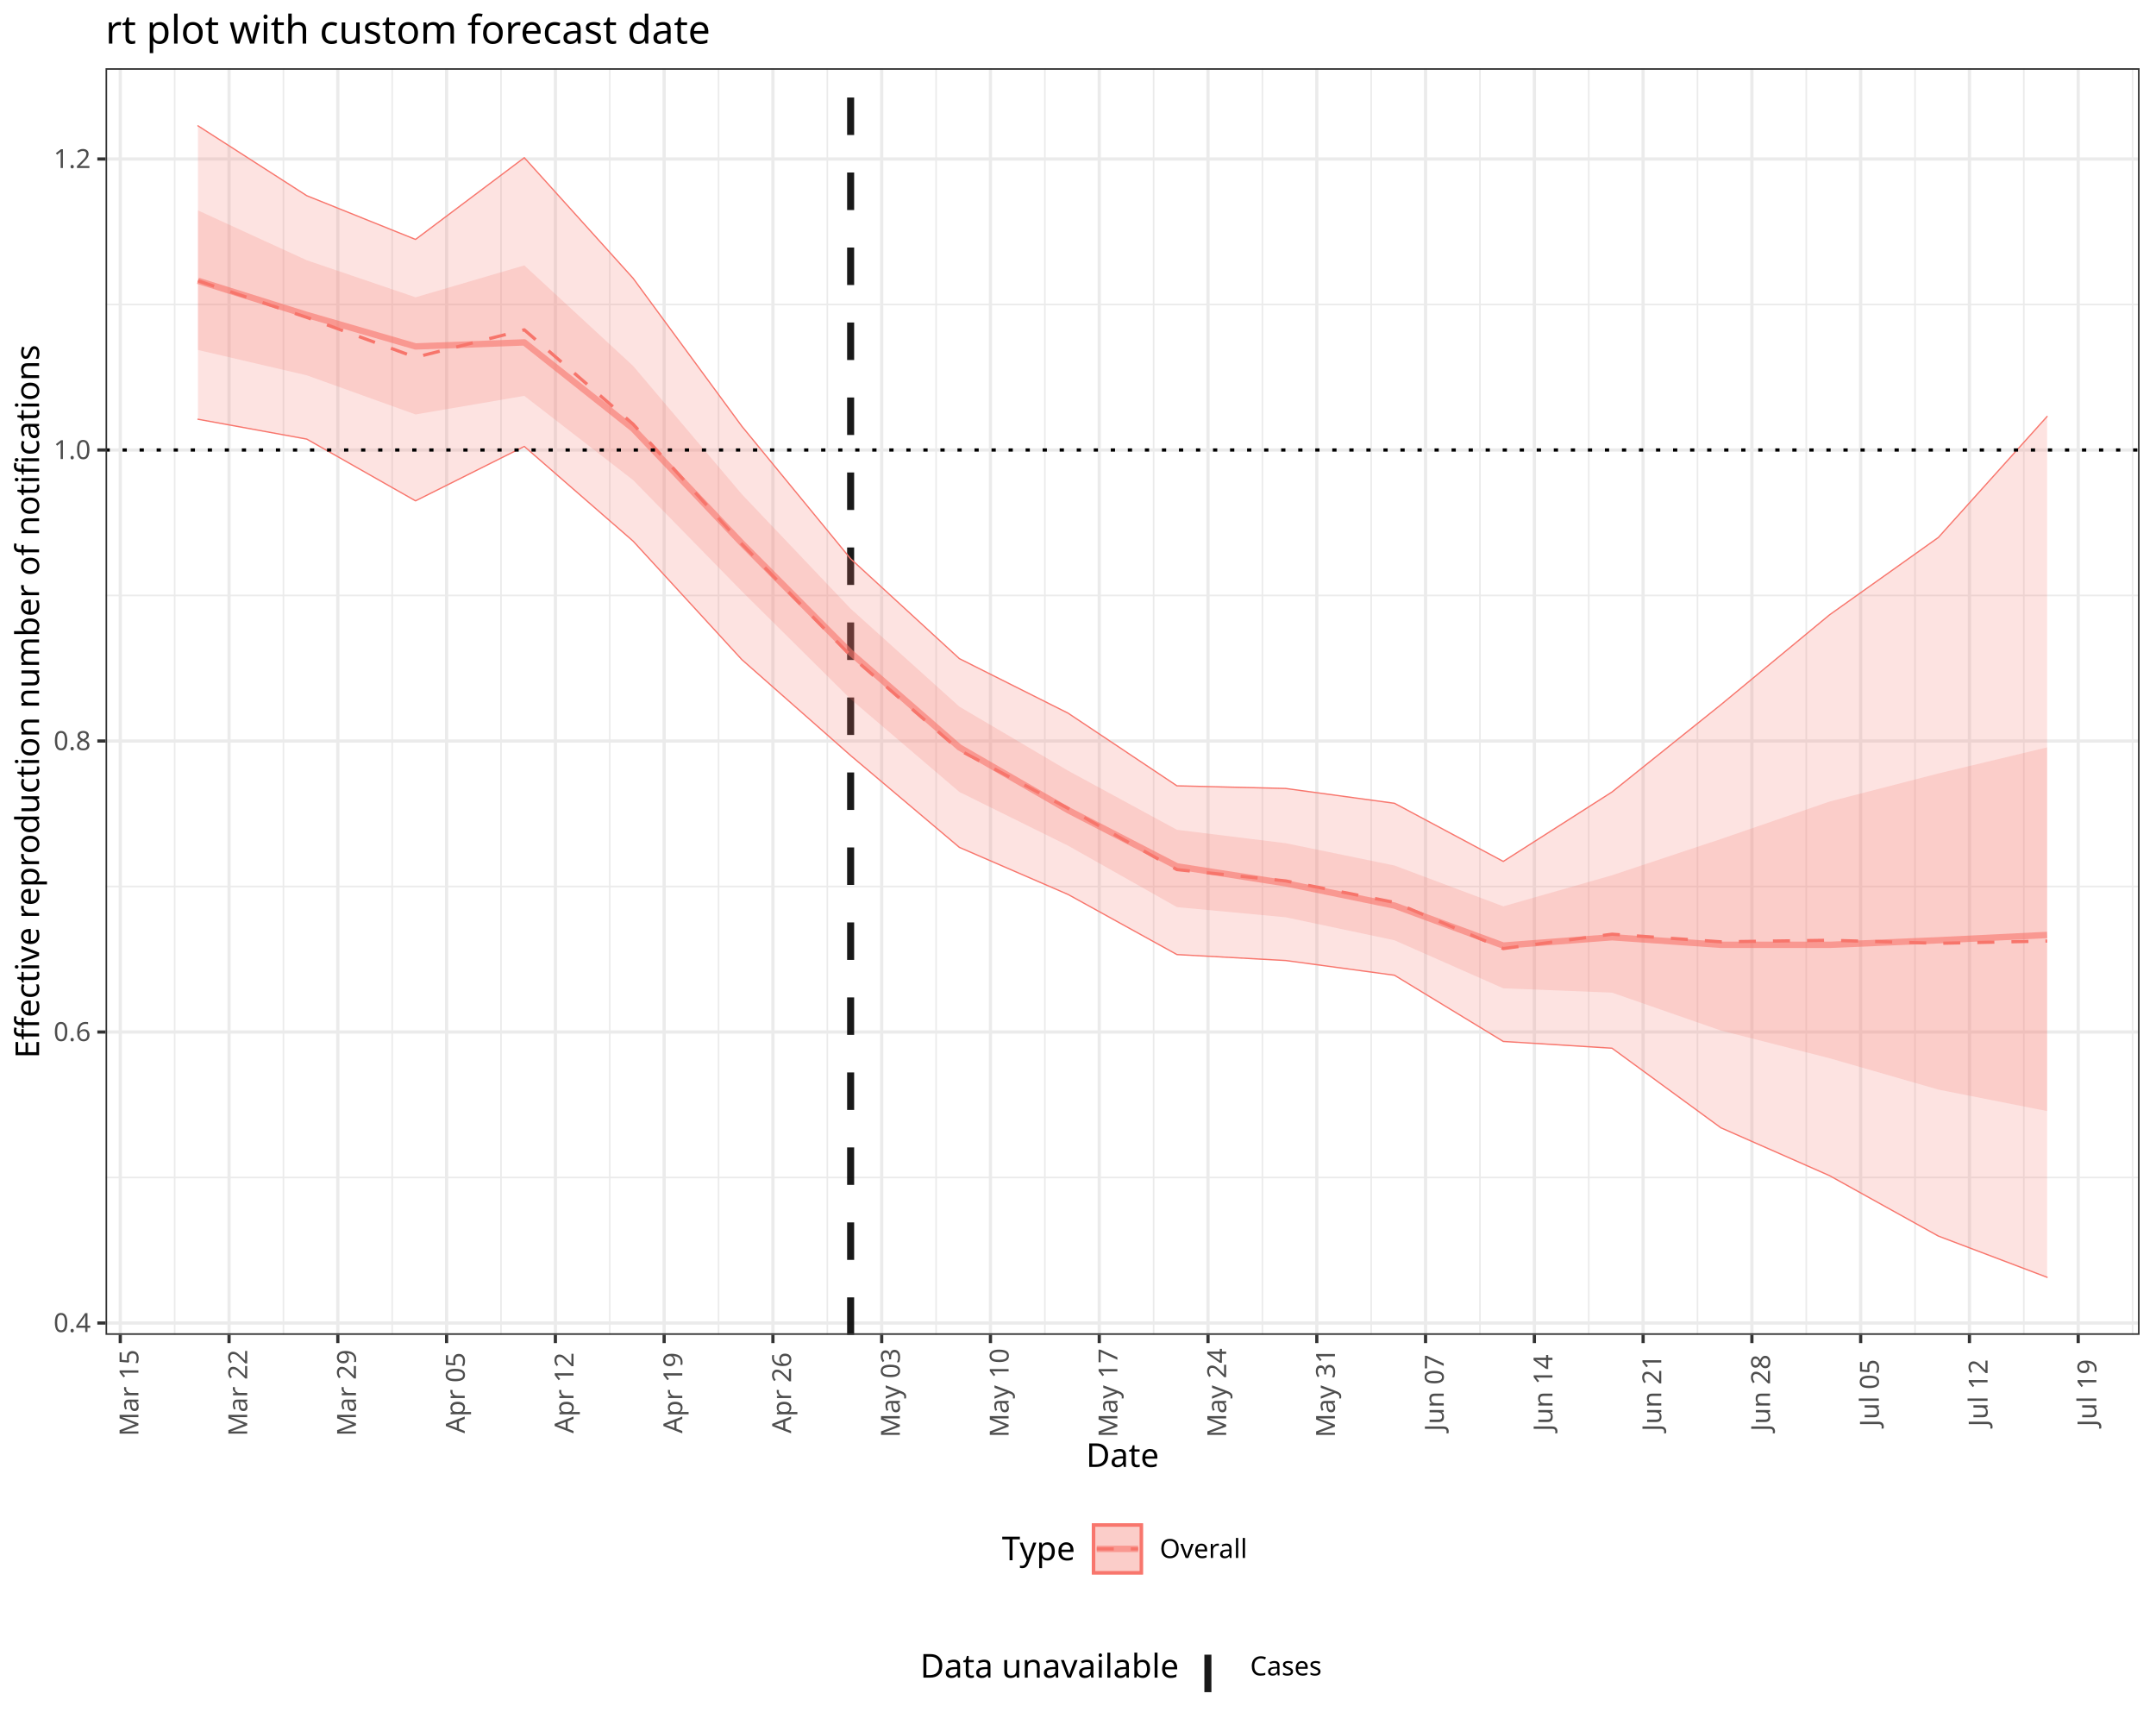
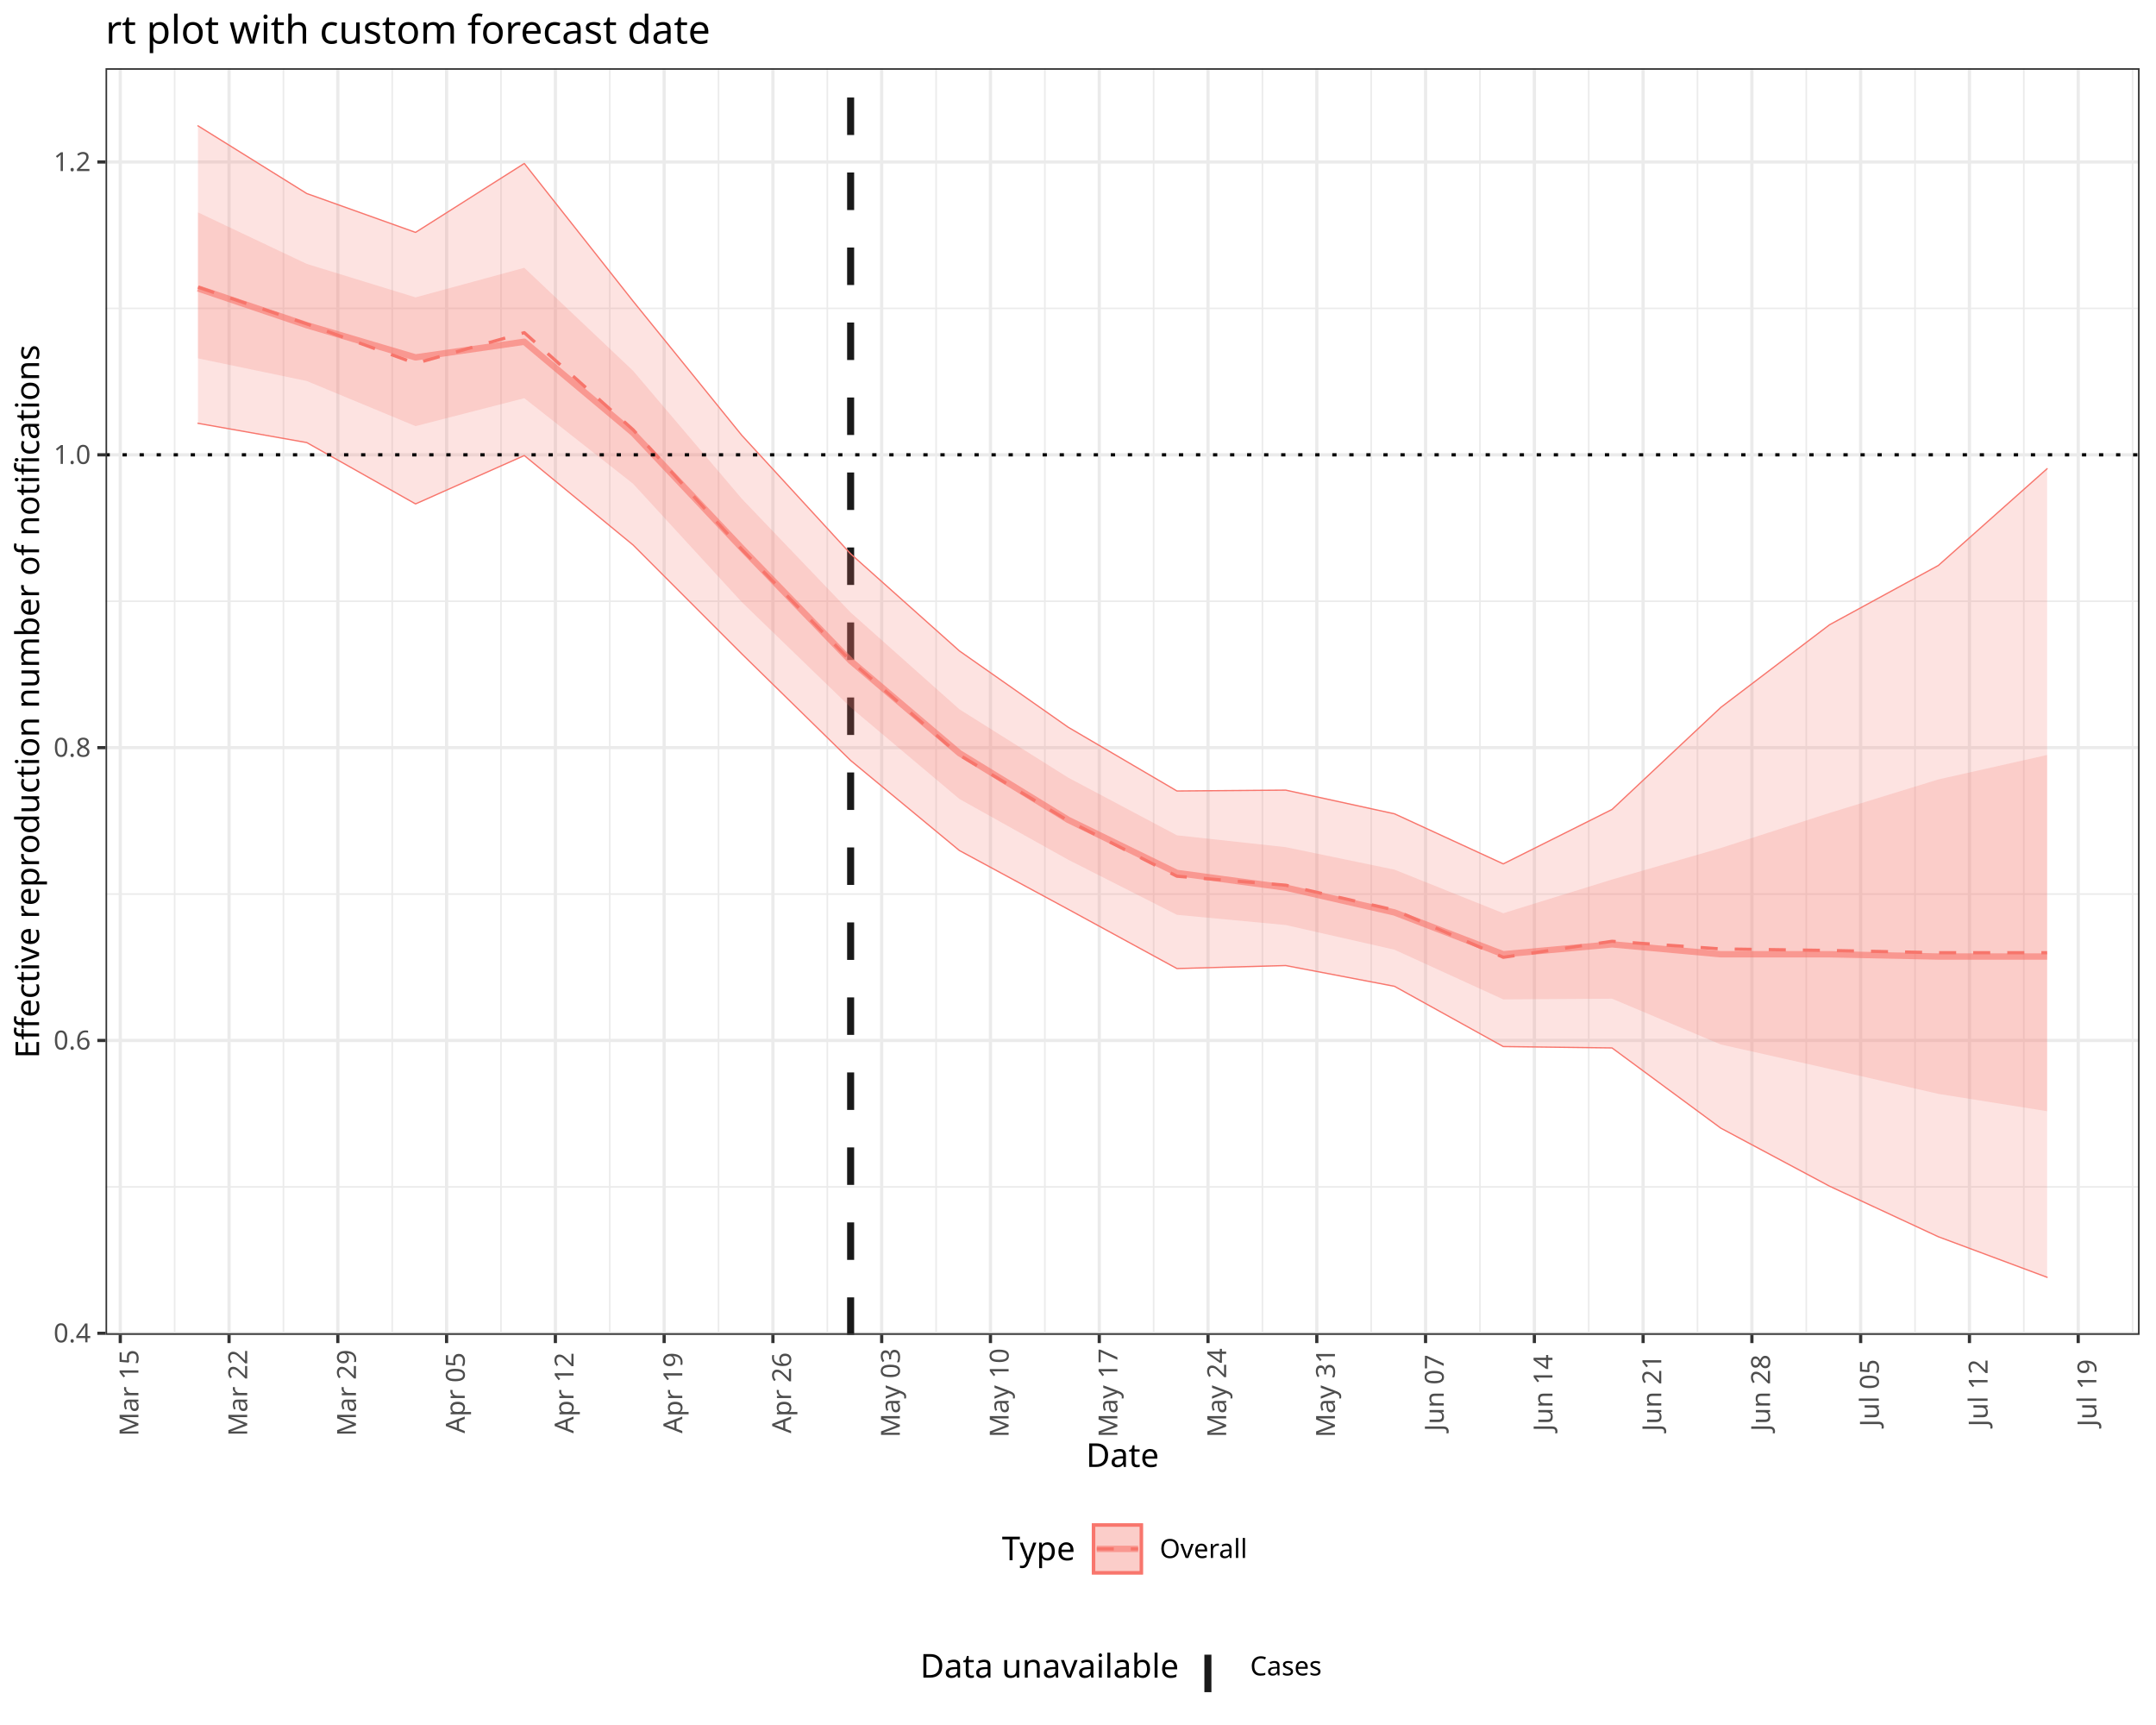
<svg xmlns="http://www.w3.org/2000/svg" class="svglite" data-engine-version="2.0" width="720.00pt" height="576.00pt" viewBox="0 0 720.00 576.00">
  <defs>
    <style type="text/css">
    .svglite line, .svglite polyline, .svglite polygon, .svglite path, .svglite rect, .svglite circle {
      fill: none;
      stroke: #000000;
      stroke-linecap: round;
      stroke-linejoin: round;
      stroke-miterlimit: 10.00;
    }
  </style>
  </defs>
  <rect width="100%" height="100%" style="stroke: none; fill: #FFFFFF;" />
  <defs>
    <clipPath id="cpMC4wMHw3MjAuMDB8MC4wMHw1NzYuMDA=">
      <rect x="0.00" y="0.00" width="720.00" height="576.00" />
    </clipPath>
  </defs>
  <g clip-path="url(#cpMC4wMHw3MjAuMDB8MC4wMHw1NzYuMDA=)">
    <rect x="0.00" y="0.00" width="720.00" height="576.00" style="stroke-width: 1.07; stroke: #FFFFFF; fill: #FFFFFF;" />
  </g>
  <defs>
    <clipPath id="cpMzUuMjR8NzE0LjUyfDIyLjc4fDQ0NS43Mw==">
      <rect x="35.24" y="22.78" width="679.28" height="422.95" />
    </clipPath>
  </defs>
  <g clip-path="url(#cpMzUuMjR8NzE0LjUyfDIyLjc4fDQ0NS43Mw==)">
    <rect x="35.24" y="22.78" width="679.28" height="422.95" style="stroke-width: 1.07; stroke: none; fill: #FFFFFF;" />
-     <polyline points="35.24,393.18 714.52,393.18 " style="stroke-width: 0.53; stroke: #EBEBEB; stroke-linecap: butt;" />
-     <polyline points="35.24,296.01 714.52,296.01 " style="stroke-width: 0.53; stroke: #EBEBEB; stroke-linecap: butt;" />
-     <polyline points="35.24,198.84 714.52,198.84 " style="stroke-width: 0.53; stroke: #EBEBEB; stroke-linecap: butt;" />
-     <polyline points="35.24,101.67 714.52,101.67 " style="stroke-width: 0.53; stroke: #EBEBEB; stroke-linecap: butt;" />
+     <polyline points="35.24,396.31 714.52,396.31 " style="stroke-width: 0.53; stroke: #EBEBEB; stroke-linecap: butt;" />
+     <polyline points="35.24,298.54 714.52,298.54 " style="stroke-width: 0.53; stroke: #EBEBEB; stroke-linecap: butt;" />
+     <polyline points="35.24,200.76 714.52,200.76 " style="stroke-width: 0.53; stroke: #EBEBEB; stroke-linecap: butt;" />
+     <polyline points="35.24,102.98 714.52,102.98 " style="stroke-width: 0.53; stroke: #EBEBEB; stroke-linecap: butt;" />
    <polyline points="58.33,445.73 58.33,22.78 " style="stroke-width: 0.53; stroke: #EBEBEB; stroke-linecap: butt;" />
    <polyline points="94.66,445.73 94.66,22.78 " style="stroke-width: 0.53; stroke: #EBEBEB; stroke-linecap: butt;" />
    <polyline points="130.98,445.73 130.98,22.78 " style="stroke-width: 0.53; stroke: #EBEBEB; stroke-linecap: butt;" />
    <polyline points="167.31,445.73 167.31,22.78 " style="stroke-width: 0.53; stroke: #EBEBEB; stroke-linecap: butt;" />
    <polyline points="203.63,445.73 203.63,22.78 " style="stroke-width: 0.53; stroke: #EBEBEB; stroke-linecap: butt;" />
    <polyline points="239.96,445.73 239.96,22.78 " style="stroke-width: 0.53; stroke: #EBEBEB; stroke-linecap: butt;" />
    <polyline points="276.28,445.73 276.28,22.78 " style="stroke-width: 0.53; stroke: #EBEBEB; stroke-linecap: butt;" />
    <polyline points="312.61,445.73 312.61,22.78 " style="stroke-width: 0.53; stroke: #EBEBEB; stroke-linecap: butt;" />
    <polyline points="348.93,445.73 348.93,22.78 " style="stroke-width: 0.53; stroke: #EBEBEB; stroke-linecap: butt;" />
    <polyline points="385.26,445.73 385.26,22.78 " style="stroke-width: 0.53; stroke: #EBEBEB; stroke-linecap: butt;" />
    <polyline points="421.58,445.73 421.58,22.78 " style="stroke-width: 0.53; stroke: #EBEBEB; stroke-linecap: butt;" />
    <polyline points="457.91,445.73 457.91,22.78 " style="stroke-width: 0.53; stroke: #EBEBEB; stroke-linecap: butt;" />
    <polyline points="494.23,445.73 494.23,22.78 " style="stroke-width: 0.53; stroke: #EBEBEB; stroke-linecap: butt;" />
    <polyline points="530.56,445.73 530.56,22.78 " style="stroke-width: 0.53; stroke: #EBEBEB; stroke-linecap: butt;" />
    <polyline points="566.88,445.73 566.88,22.78 " style="stroke-width: 0.53; stroke: #EBEBEB; stroke-linecap: butt;" />
    <polyline points="603.21,445.73 603.21,22.78 " style="stroke-width: 0.53; stroke: #EBEBEB; stroke-linecap: butt;" />
    <polyline points="639.53,445.73 639.53,22.78 " style="stroke-width: 0.53; stroke: #EBEBEB; stroke-linecap: butt;" />
    <polyline points="675.86,445.73 675.86,22.78 " style="stroke-width: 0.53; stroke: #EBEBEB; stroke-linecap: butt;" />
    <polyline points="712.19,445.73 712.19,22.78 " style="stroke-width: 0.53; stroke: #EBEBEB; stroke-linecap: butt;" />
-     <polyline points="35.24,441.77 714.52,441.77 " style="stroke-width: 1.07; stroke: #EBEBEB; stroke-linecap: butt;" />
-     <polyline points="35.24,344.60 714.52,344.60 " style="stroke-width: 1.07; stroke: #EBEBEB; stroke-linecap: butt;" />
-     <polyline points="35.24,247.43 714.52,247.43 " style="stroke-width: 1.07; stroke: #EBEBEB; stroke-linecap: butt;" />
-     <polyline points="35.24,150.26 714.52,150.26 " style="stroke-width: 1.07; stroke: #EBEBEB; stroke-linecap: butt;" />
-     <polyline points="35.24,53.09 714.52,53.09 " style="stroke-width: 1.07; stroke: #EBEBEB; stroke-linecap: butt;" />
+     <polyline points="35.24,445.20 714.52,445.20 " style="stroke-width: 1.07; stroke: #EBEBEB; stroke-linecap: butt;" />
+     <polyline points="35.24,347.42 714.52,347.42 " style="stroke-width: 1.07; stroke: #EBEBEB; stroke-linecap: butt;" />
+     <polyline points="35.24,249.65 714.52,249.65 " style="stroke-width: 1.07; stroke: #EBEBEB; stroke-linecap: butt;" />
+     <polyline points="35.24,151.87 714.52,151.87 " style="stroke-width: 1.07; stroke: #EBEBEB; stroke-linecap: butt;" />
+     <polyline points="35.24,54.09 714.52,54.09 " style="stroke-width: 1.07; stroke: #EBEBEB; stroke-linecap: butt;" />
    <polyline points="40.17,445.73 40.17,22.78 " style="stroke-width: 1.07; stroke: #EBEBEB; stroke-linecap: butt;" />
    <polyline points="76.49,445.73 76.49,22.78 " style="stroke-width: 1.07; stroke: #EBEBEB; stroke-linecap: butt;" />
    <polyline points="112.82,445.73 112.82,22.78 " style="stroke-width: 1.07; stroke: #EBEBEB; stroke-linecap: butt;" />
    <polyline points="149.14,445.73 149.14,22.78 " style="stroke-width: 1.07; stroke: #EBEBEB; stroke-linecap: butt;" />
    <polyline points="185.47,445.73 185.47,22.78 " style="stroke-width: 1.07; stroke: #EBEBEB; stroke-linecap: butt;" />
    <polyline points="221.79,445.73 221.79,22.78 " style="stroke-width: 1.07; stroke: #EBEBEB; stroke-linecap: butt;" />
    <polyline points="258.12,445.73 258.12,22.78 " style="stroke-width: 1.07; stroke: #EBEBEB; stroke-linecap: butt;" />
    <polyline points="294.44,445.73 294.44,22.78 " style="stroke-width: 1.07; stroke: #EBEBEB; stroke-linecap: butt;" />
    <polyline points="330.77,445.73 330.77,22.78 " style="stroke-width: 1.07; stroke: #EBEBEB; stroke-linecap: butt;" />
    <polyline points="367.10,445.73 367.10,22.78 " style="stroke-width: 1.07; stroke: #EBEBEB; stroke-linecap: butt;" />
    <polyline points="403.42,445.73 403.42,22.78 " style="stroke-width: 1.07; stroke: #EBEBEB; stroke-linecap: butt;" />
    <polyline points="439.75,445.73 439.75,22.78 " style="stroke-width: 1.07; stroke: #EBEBEB; stroke-linecap: butt;" />
    <polyline points="476.07,445.73 476.07,22.78 " style="stroke-width: 1.07; stroke: #EBEBEB; stroke-linecap: butt;" />
    <polyline points="512.40,445.73 512.40,22.78 " style="stroke-width: 1.07; stroke: #EBEBEB; stroke-linecap: butt;" />
    <polyline points="548.72,445.73 548.72,22.78 " style="stroke-width: 1.07; stroke: #EBEBEB; stroke-linecap: butt;" />
    <polyline points="585.05,445.73 585.05,22.78 " style="stroke-width: 1.07; stroke: #EBEBEB; stroke-linecap: butt;" />
    <polyline points="621.37,445.73 621.37,22.78 " style="stroke-width: 1.07; stroke: #EBEBEB; stroke-linecap: butt;" />
    <polyline points="657.70,445.73 657.70,22.78 " style="stroke-width: 1.07; stroke: #EBEBEB; stroke-linecap: butt;" />
    <polyline points="694.02,445.73 694.02,22.78 " style="stroke-width: 1.07; stroke: #EBEBEB; stroke-linecap: butt;" />
    <line x1="284.07" y1="445.73" x2="284.07" y2="22.78" style="stroke-width: 2.35; stroke: #000000; stroke-opacity: 0.90; stroke-dasharray: 12.52,12.52; stroke-linecap: butt;" />
-     <polyline points="66.11,93.76 102.44,105.15 138.77,115.68 175.09,114.33 211.42,143.14 247.74,181.39 284.07,217.96 320.39,249.56 356.72,270.53 393.04,289.28 429.37,294.95 465.69,302.38 502.02,315.74 538.34,312.96 574.67,315.49 610.99,315.49 647.32,313.97 683.64,312.19 " style="stroke-width: 2.13; stroke: #F8766D; stroke-opacity: 0.60; stroke-linecap: butt;" />
-     <polyline points="66.11,93.76 102.44,105.98 138.77,119.31 175.09,110.13 211.42,141.63 247.74,181.64 284.07,218.95 320.39,250.47 356.72,269.96 393.04,290.37 429.37,294.15 465.69,301.33 502.02,316.74 538.34,311.94 574.67,314.48 610.99,313.97 647.32,314.98 683.64,314.22 " style="stroke-width: 1.07; stroke: #F8766D; stroke-dasharray: 5.69,5.69; stroke-linecap: butt;" />
-     <polygon points="66.11,42.01 102.44,65.34 138.77,79.95 175.09,52.65 211.42,92.91 247.74,142.33 284.07,186.58 320.39,219.93 356.72,238.15 393.04,262.40 429.37,263.28 465.69,268.23 502.02,287.64 538.34,264.45 574.67,235.33 610.99,205.29 647.32,179.46 683.64,139.06 683.64,426.51 647.32,412.74 610.99,392.57 574.67,376.57 538.34,350.01 502.02,347.75 465.69,325.65 429.37,320.73 393.04,318.74 356.72,298.69 320.39,282.95 284.07,252.28 247.74,220.25 211.42,180.68 175.09,149.07 138.77,167.24 102.44,146.62 66.11,139.99 " style="stroke-width: 0.00; stroke: none; fill: #F8766D; fill-opacity: 0.20;" />
-     <polyline points="66.11,42.01 102.44,65.34 138.77,79.95 175.09,52.65 211.42,92.91 247.74,142.33 284.07,186.58 320.39,219.93 356.72,238.15 393.04,262.40 429.37,263.28 465.69,268.23 502.02,287.64 538.34,264.45 574.67,235.33 610.99,205.29 647.32,179.46 683.64,139.06 " style="stroke-width: 0.43; stroke: #F8766D;" />
-     <polyline points="683.64,426.51 647.32,412.74 610.99,392.57 574.67,376.57 538.34,350.01 502.02,347.75 465.69,325.65 429.37,320.73 393.04,318.74 356.72,298.69 320.39,282.95 284.07,252.28 247.74,220.25 211.42,180.68 175.09,149.07 138.77,167.24 102.44,146.62 66.11,139.99 " style="stroke-width: 0.43; stroke: #F8766D;" />
-     <polygon points="66.11,70.26 102.44,86.90 138.77,99.27 175.09,88.62 211.42,122.18 247.74,165.03 284.07,203.25 320.39,235.96 356.72,257.37 393.04,277.08 429.37,281.56 465.69,289.01 502.02,302.64 538.34,292.26 574.67,280.17 610.99,267.65 647.32,258.27 683.64,249.56 683.64,371.00 647.32,363.83 610.99,353.36 574.67,344.10 538.34,331.45 502.02,330.01 465.69,313.97 429.37,306.29 393.04,302.90 356.72,282.40 320.39,264.45 284.07,233.44 247.74,197.43 211.42,160.30 175.09,132.18 138.77,138.39 102.44,125.32 66.11,116.86 " style="stroke-width: 0.00; stroke: none; fill: #F8766D; fill-opacity: 0.20;" />
-     <polyline points="66.11,70.26 102.44,86.90 138.77,99.27 175.09,88.62 211.42,122.18 247.74,165.03 284.07,203.25 320.39,235.96 356.72,257.37 393.04,277.08 429.37,281.56 465.69,289.01 502.02,302.64 538.34,292.26 574.67,280.17 610.99,267.65 647.32,258.27 683.64,249.56 " style="stroke-width: 1.07; stroke: none;" />
-     <polyline points="683.64,371.00 647.32,363.83 610.99,353.36 574.67,344.10 538.34,331.45 502.02,330.01 465.69,313.97 429.37,306.29 393.04,302.90 356.72,282.40 320.39,264.45 284.07,233.44 247.74,197.43 211.42,160.30 175.09,132.18 138.77,138.39 102.44,125.32 66.11,116.86 " style="stroke-width: 1.07; stroke: none;" />
-     <line x1="35.24" y1="150.26" x2="714.52" y2="150.26" style="stroke-width: 1.07; stroke-dasharray: 1.42,4.27; stroke-linecap: butt;" />
+     <polyline points="66.11,96.31 102.44,108.58 138.77,119.34 175.09,114.11 211.42,144.56 247.74,183.06 284.07,220.66 320.39,251.49 356.72,273.76 393.04,291.49 429.37,296.39 465.69,304.68 502.02,318.64 538.34,315.33 574.67,318.64 610.99,318.64 647.32,319.40 683.64,319.40 " style="stroke-width: 2.13; stroke: #F8766D; stroke-opacity: 0.60; stroke-linecap: butt;" />
+     <polyline points="66.11,95.88 102.44,108.16 138.77,121.34 175.09,111.08 211.42,143.50 247.74,183.46 284.07,220.66 320.39,252.10 356.72,274.05 393.04,292.58 429.37,295.58 465.69,303.89 502.02,319.65 538.34,314.31 574.67,316.86 610.99,317.37 647.32,318.13 683.64,318.13 " style="stroke-width: 1.07; stroke: #F8766D; stroke-dasharray: 5.69,5.69; stroke-linecap: butt;" />
+     <polygon points="66.11,42.01 102.44,64.62 138.77,77.60 175.09,54.58 211.42,100.57 247.74,145.38 284.07,184.93 320.39,217.35 356.72,242.83 393.04,264.12 429.37,263.83 465.69,271.74 502.02,288.46 538.34,270.29 574.67,236.21 610.99,208.61 647.32,188.81 683.64,156.50 683.64,426.51 647.32,412.97 610.99,396.09 574.67,376.71 538.34,349.92 502.02,349.46 465.69,329.34 429.37,322.41 393.04,323.41 356.72,303.62 320.39,284.00 284.07,253.93 247.74,218.34 211.42,181.98 175.09,152.11 138.77,168.26 102.44,147.78 66.11,141.35 " style="stroke-width: 0.00; stroke: none; fill: #F8766D; fill-opacity: 0.20;" />
+     <polyline points="66.11,42.01 102.44,64.62 138.77,77.60 175.09,54.58 211.42,100.57 247.74,145.38 284.07,184.93 320.39,217.35 356.72,242.83 393.04,264.12 429.37,263.83 465.69,271.74 502.02,288.46 538.34,270.29 574.67,236.21 610.99,208.61 647.32,188.81 683.64,156.50 " style="stroke-width: 0.43; stroke: #F8766D;" />
+     <polyline points="683.64,426.51 647.32,412.97 610.99,396.09 574.67,376.71 538.34,349.92 502.02,349.46 465.69,329.34 429.37,322.41 393.04,323.41 356.72,303.62 320.39,284.00 284.07,253.93 247.74,218.34 211.42,181.98 175.09,152.11 138.77,168.26 102.44,147.78 66.11,141.35 " style="stroke-width: 0.43; stroke: #F8766D;" />
+     <polygon points="66.11,70.92 102.44,88.12 138.77,99.30 175.09,89.42 211.42,123.82 247.74,166.55 284.07,204.51 320.39,236.84 356.72,259.66 393.04,278.92 429.37,282.88 465.69,290.39 502.02,304.94 538.34,293.68 574.67,283.16 610.99,271.45 647.32,260.26 683.64,252.10 683.64,371.05 647.32,365.26 610.99,356.92 574.67,348.77 538.34,333.47 502.02,333.71 465.69,317.12 429.37,308.88 393.04,305.47 356.72,287.07 320.39,266.78 284.07,236.21 247.74,201.07 211.42,161.53 175.09,132.96 138.77,142.29 102.44,127.22 66.11,119.66 " style="stroke-width: 0.00; stroke: none; fill: #F8766D; fill-opacity: 0.20;" />
+     <polyline points="66.11,70.92 102.44,88.12 138.77,99.30 175.09,89.42 211.42,123.82 247.74,166.55 284.07,204.51 320.39,236.84 356.72,259.66 393.04,278.92 429.37,282.88 465.69,290.39 502.02,304.94 538.34,293.68 574.67,283.16 610.99,271.45 647.32,260.26 683.64,252.10 " style="stroke-width: 1.07; stroke: none;" />
+     <polyline points="683.64,371.05 647.32,365.26 610.99,356.92 574.67,348.77 538.34,333.47 502.02,333.71 465.69,317.12 429.37,308.88 393.04,305.47 356.72,287.07 320.39,266.78 284.07,236.21 247.74,201.07 211.42,161.53 175.09,132.96 138.77,142.29 102.44,127.22 66.11,119.66 " style="stroke-width: 1.07; stroke: none;" />
+     <line x1="35.24" y1="151.87" x2="714.52" y2="151.87" style="stroke-width: 1.07; stroke-dasharray: 1.42,4.27; stroke-linecap: butt;" />
    <rect x="35.24" y="22.78" width="679.28" height="422.95" style="stroke-width: 1.07; stroke: #333333;" />
  </g>
  <g clip-path="url(#cpMC4wMHw3MjAuMDB8MC4wMHw1NzYuMDA=)">
-     <text x="30.31" y="444.79" text-anchor="end" style="font-size: 8.80px; fill: #4D4D4D; font-family: sans;" textLength="12.23px" lengthAdjust="spacingAndGlyphs">0.4</text>
-     <text x="30.31" y="347.62" text-anchor="end" style="font-size: 8.80px; fill: #4D4D4D; font-family: sans;" textLength="12.23px" lengthAdjust="spacingAndGlyphs">0.6</text>
-     <text x="30.31" y="250.45" text-anchor="end" style="font-size: 8.80px; fill: #4D4D4D; font-family: sans;" textLength="12.23px" lengthAdjust="spacingAndGlyphs">0.8</text>
-     <text x="30.31" y="153.28" text-anchor="end" style="font-size: 8.80px; fill: #4D4D4D; font-family: sans;" textLength="12.23px" lengthAdjust="spacingAndGlyphs">1.0</text>
-     <text x="30.31" y="56.11" text-anchor="end" style="font-size: 8.80px; fill: #4D4D4D; font-family: sans;" textLength="12.23px" lengthAdjust="spacingAndGlyphs">1.2</text>
-     <polyline points="32.50,441.77 35.24,441.77 " style="stroke-width: 1.07; stroke: #333333; stroke-linecap: butt;" />
-     <polyline points="32.50,344.60 35.24,344.60 " style="stroke-width: 1.07; stroke: #333333; stroke-linecap: butt;" />
-     <polyline points="32.50,247.43 35.24,247.43 " style="stroke-width: 1.07; stroke: #333333; stroke-linecap: butt;" />
-     <polyline points="32.50,150.26 35.24,150.26 " style="stroke-width: 1.07; stroke: #333333; stroke-linecap: butt;" />
-     <polyline points="32.50,53.09 35.24,53.09 " style="stroke-width: 1.07; stroke: #333333; stroke-linecap: butt;" />
+     <text x="30.31" y="448.23" text-anchor="end" style="font-size: 8.80px; fill: #4D4D4D; font-family: sans;" textLength="12.23px" lengthAdjust="spacingAndGlyphs">0.4</text>
+     <text x="30.31" y="350.45" text-anchor="end" style="font-size: 8.80px; fill: #4D4D4D; font-family: sans;" textLength="12.23px" lengthAdjust="spacingAndGlyphs">0.6</text>
+     <text x="30.31" y="252.68" text-anchor="end" style="font-size: 8.80px; fill: #4D4D4D; font-family: sans;" textLength="12.23px" lengthAdjust="spacingAndGlyphs">0.8</text>
+     <text x="30.31" y="154.90" text-anchor="end" style="font-size: 8.80px; fill: #4D4D4D; font-family: sans;" textLength="12.23px" lengthAdjust="spacingAndGlyphs">1.0</text>
+     <text x="30.31" y="57.12" text-anchor="end" style="font-size: 8.80px; fill: #4D4D4D; font-family: sans;" textLength="12.23px" lengthAdjust="spacingAndGlyphs">1.2</text>
+     <polyline points="32.50,445.20 35.24,445.20 " style="stroke-width: 1.07; stroke: #333333; stroke-linecap: butt;" />
+     <polyline points="32.50,347.42 35.24,347.42 " style="stroke-width: 1.07; stroke: #333333; stroke-linecap: butt;" />
+     <polyline points="32.50,249.65 35.24,249.65 " style="stroke-width: 1.07; stroke: #333333; stroke-linecap: butt;" />
+     <polyline points="32.50,151.87 35.24,151.87 " style="stroke-width: 1.07; stroke: #333333; stroke-linecap: butt;" />
+     <polyline points="32.50,54.09 35.24,54.09 " style="stroke-width: 1.07; stroke: #333333; stroke-linecap: butt;" />
    <polyline points="40.17,448.47 40.17,445.73 " style="stroke-width: 1.07; stroke: #333333; stroke-linecap: butt;" />
    <polyline points="76.49,448.47 76.49,445.73 " style="stroke-width: 1.07; stroke: #333333; stroke-linecap: butt;" />
    <polyline points="112.82,448.47 112.82,445.73 " style="stroke-width: 1.07; stroke: #333333; stroke-linecap: butt;" />
    <polyline points="149.14,448.47 149.14,445.73 " style="stroke-width: 1.07; stroke: #333333; stroke-linecap: butt;" />
    <polyline points="185.47,448.47 185.47,445.73 " style="stroke-width: 1.07; stroke: #333333; stroke-linecap: butt;" />
    <polyline points="221.79,448.47 221.79,445.73 " style="stroke-width: 1.07; stroke: #333333; stroke-linecap: butt;" />
    <polyline points="258.12,448.47 258.12,445.73 " style="stroke-width: 1.07; stroke: #333333; stroke-linecap: butt;" />
    <polyline points="294.44,448.47 294.44,445.73 " style="stroke-width: 1.07; stroke: #333333; stroke-linecap: butt;" />
    <polyline points="330.77,448.47 330.77,445.73 " style="stroke-width: 1.07; stroke: #333333; stroke-linecap: butt;" />
    <polyline points="367.10,448.47 367.10,445.73 " style="stroke-width: 1.07; stroke: #333333; stroke-linecap: butt;" />
    <polyline points="403.42,448.47 403.42,445.73 " style="stroke-width: 1.07; stroke: #333333; stroke-linecap: butt;" />
    <polyline points="439.75,448.47 439.75,445.73 " style="stroke-width: 1.07; stroke: #333333; stroke-linecap: butt;" />
    <polyline points="476.07,448.47 476.07,445.73 " style="stroke-width: 1.07; stroke: #333333; stroke-linecap: butt;" />
    <polyline points="512.40,448.47 512.40,445.73 " style="stroke-width: 1.07; stroke: #333333; stroke-linecap: butt;" />
    <polyline points="548.72,448.47 548.72,445.73 " style="stroke-width: 1.07; stroke: #333333; stroke-linecap: butt;" />
    <polyline points="585.05,448.47 585.05,445.73 " style="stroke-width: 1.07; stroke: #333333; stroke-linecap: butt;" />
    <polyline points="621.37,448.47 621.37,445.73 " style="stroke-width: 1.07; stroke: #333333; stroke-linecap: butt;" />
    <polyline points="657.70,448.47 657.70,445.73 " style="stroke-width: 1.07; stroke: #333333; stroke-linecap: butt;" />
    <polyline points="694.02,448.47 694.02,445.73 " style="stroke-width: 1.07; stroke: #333333; stroke-linecap: butt;" />
    <text transform="translate(46.22,465.10) rotate(-90)" text-anchor="middle" style="font-size: 8.80px; fill: #4D4D4D; font-family: sans;" textLength="27.39px" lengthAdjust="spacingAndGlyphs">Mar 15</text>
    <text transform="translate(82.55,465.10) rotate(-90)" text-anchor="middle" style="font-size: 8.80px; fill: #4D4D4D; font-family: sans;" textLength="27.39px" lengthAdjust="spacingAndGlyphs">Mar 22</text>
    <text transform="translate(118.87,465.10) rotate(-90)" text-anchor="middle" style="font-size: 8.80px; fill: #4D4D4D; font-family: sans;" textLength="27.39px" lengthAdjust="spacingAndGlyphs">Mar 29</text>
    <text transform="translate(155.20,465.10) rotate(-90)" text-anchor="middle" style="font-size: 8.80px; fill: #4D4D4D; font-family: sans;" textLength="25.93px" lengthAdjust="spacingAndGlyphs">Apr 05</text>
    <text transform="translate(191.53,465.10) rotate(-90)" text-anchor="middle" style="font-size: 8.80px; fill: #4D4D4D; font-family: sans;" textLength="25.93px" lengthAdjust="spacingAndGlyphs">Apr 12</text>
    <text transform="translate(227.85,465.10) rotate(-90)" text-anchor="middle" style="font-size: 8.80px; fill: #4D4D4D; font-family: sans;" textLength="25.93px" lengthAdjust="spacingAndGlyphs">Apr 19</text>
    <text transform="translate(264.18,465.10) rotate(-90)" text-anchor="middle" style="font-size: 8.80px; fill: #4D4D4D; font-family: sans;" textLength="25.93px" lengthAdjust="spacingAndGlyphs">Apr 26</text>
    <text transform="translate(300.50,465.10) rotate(-90)" text-anchor="middle" style="font-size: 8.80px; fill: #4D4D4D; font-family: sans;" textLength="28.87px" lengthAdjust="spacingAndGlyphs">May 03</text>
    <text transform="translate(336.83,465.10) rotate(-90)" text-anchor="middle" style="font-size: 8.80px; fill: #4D4D4D; font-family: sans;" textLength="28.87px" lengthAdjust="spacingAndGlyphs">May 10</text>
    <text transform="translate(373.15,465.10) rotate(-90)" text-anchor="middle" style="font-size: 8.80px; fill: #4D4D4D; font-family: sans;" textLength="28.87px" lengthAdjust="spacingAndGlyphs">May 17</text>
    <text transform="translate(409.48,465.10) rotate(-90)" text-anchor="middle" style="font-size: 8.80px; fill: #4D4D4D; font-family: sans;" textLength="28.87px" lengthAdjust="spacingAndGlyphs">May 24</text>
    <text transform="translate(445.80,465.10) rotate(-90)" text-anchor="middle" style="font-size: 8.80px; fill: #4D4D4D; font-family: sans;" textLength="28.87px" lengthAdjust="spacingAndGlyphs">May 31</text>
    <text transform="translate(482.13,465.10) rotate(-90)" text-anchor="middle" style="font-size: 8.80px; fill: #4D4D4D; font-family: sans;" textLength="26.43px" lengthAdjust="spacingAndGlyphs">Jun 07</text>
    <text transform="translate(518.45,465.10) rotate(-90)" text-anchor="middle" style="font-size: 8.80px; fill: #4D4D4D; font-family: sans;" textLength="26.43px" lengthAdjust="spacingAndGlyphs">Jun 14</text>
    <text transform="translate(554.78,465.10) rotate(-90)" text-anchor="middle" style="font-size: 8.80px; fill: #4D4D4D; font-family: sans;" textLength="26.43px" lengthAdjust="spacingAndGlyphs">Jun 21</text>
    <text transform="translate(591.10,465.10) rotate(-90)" text-anchor="middle" style="font-size: 8.80px; fill: #4D4D4D; font-family: sans;" textLength="26.43px" lengthAdjust="spacingAndGlyphs">Jun 28</text>
    <text transform="translate(627.43,465.10) rotate(-90)" text-anchor="middle" style="font-size: 8.80px; fill: #4D4D4D; font-family: sans;" textLength="23.49px" lengthAdjust="spacingAndGlyphs">Jul 05</text>
    <text transform="translate(663.75,465.10) rotate(-90)" text-anchor="middle" style="font-size: 8.80px; fill: #4D4D4D; font-family: sans;" textLength="23.49px" lengthAdjust="spacingAndGlyphs">Jul 12</text>
    <text transform="translate(700.08,465.10) rotate(-90)" text-anchor="middle" style="font-size: 8.80px; fill: #4D4D4D; font-family: sans;" textLength="23.49px" lengthAdjust="spacingAndGlyphs">Jul 19</text>
    <text x="374.88" y="489.84" text-anchor="middle" style="font-size: 11.00px; font-family: sans;" textLength="23.24px" lengthAdjust="spacingAndGlyphs">Date</text>
-     <text transform="translate(13.05,234.26) rotate(-90)" text-anchor="middle" style="font-size: 11.00px; font-family: sans;" textLength="239.12px" lengthAdjust="spacingAndGlyphs">Effective reproduction number of notifications</text>
+     <text transform="translate(13.05,234.26) rotate(-90)" text-anchor="middle" style="font-size: 11.00px; font-family: sans;" textLength="220.14px" lengthAdjust="spacingAndGlyphs">Effective reproduction number of notifications</text>
    <rect x="329.11" y="503.08" width="91.54" height="28.24" style="stroke-width: 1.07; stroke: none; fill: #FFFFFF;" />
    <text x="334.59" y="520.99" style="font-size: 11.00px; font-family: sans;" textLength="24.46px" lengthAdjust="spacingAndGlyphs">Type</text>
    <rect x="364.53" y="508.56" width="17.28" height="17.28" style="stroke-width: 1.07; stroke: none; fill: #FFFFFF;" />
    <line x1="366.26" y1="517.20" x2="380.08" y2="517.20" style="stroke-width: 2.13; stroke: #F8766D; stroke-opacity: 0.60; stroke-linecap: butt;" />
    <line x1="366.26" y1="517.20" x2="380.08" y2="517.20" style="stroke-width: 1.07; stroke: #F8766D; stroke-dasharray: 5.69,5.69; stroke-linecap: butt;" />
    <rect x="364.81" y="508.85" width="16.71" height="16.71" style="stroke-width: 0.43; stroke: #F8766D; stroke-linecap: square; stroke-linejoin: miter; fill: #F8766D; fill-opacity: 0.20;" />
    <rect x="365.24" y="509.27" width="15.86" height="15.86" style="stroke-width: 1.07; stroke: #F8766D; stroke-linecap: square; stroke-linejoin: miter; fill: #F8766D; fill-opacity: 0.20;" />
    <text x="387.29" y="520.23" style="font-size: 8.80px; font-family: sans;" textLength="27.88px" lengthAdjust="spacingAndGlyphs">Overall</text>
    <rect x="301.83" y="542.28" width="146.10" height="28.24" style="stroke-width: 1.07; stroke: none; fill: #FFFFFF;" />
    <text x="307.31" y="560.19" style="font-size: 11.00px; font-family: sans;" textLength="81.95px" lengthAdjust="spacingAndGlyphs">Data unavailable</text>
    <rect x="394.74" y="547.76" width="17.28" height="17.28" style="stroke-width: 1.07; stroke: none; fill: #FFFFFF;" />
    <line x1="403.38" y1="565.04" x2="403.38" y2="547.76" style="stroke-width: 2.35; stroke: #000000; stroke-opacity: 0.90; stroke-dasharray: 12.52,12.52; stroke-linecap: butt;" />
    <text x="417.50" y="559.43" style="font-size: 8.80px; font-family: sans;" textLength="24.95px" lengthAdjust="spacingAndGlyphs">Cases</text>
    <text x="35.24" y="14.56" style="font-size: 13.20px; font-family: sans;" textLength="186.37px" lengthAdjust="spacingAndGlyphs">rt plot with custom forecast date</text>
  </g>
</svg>
